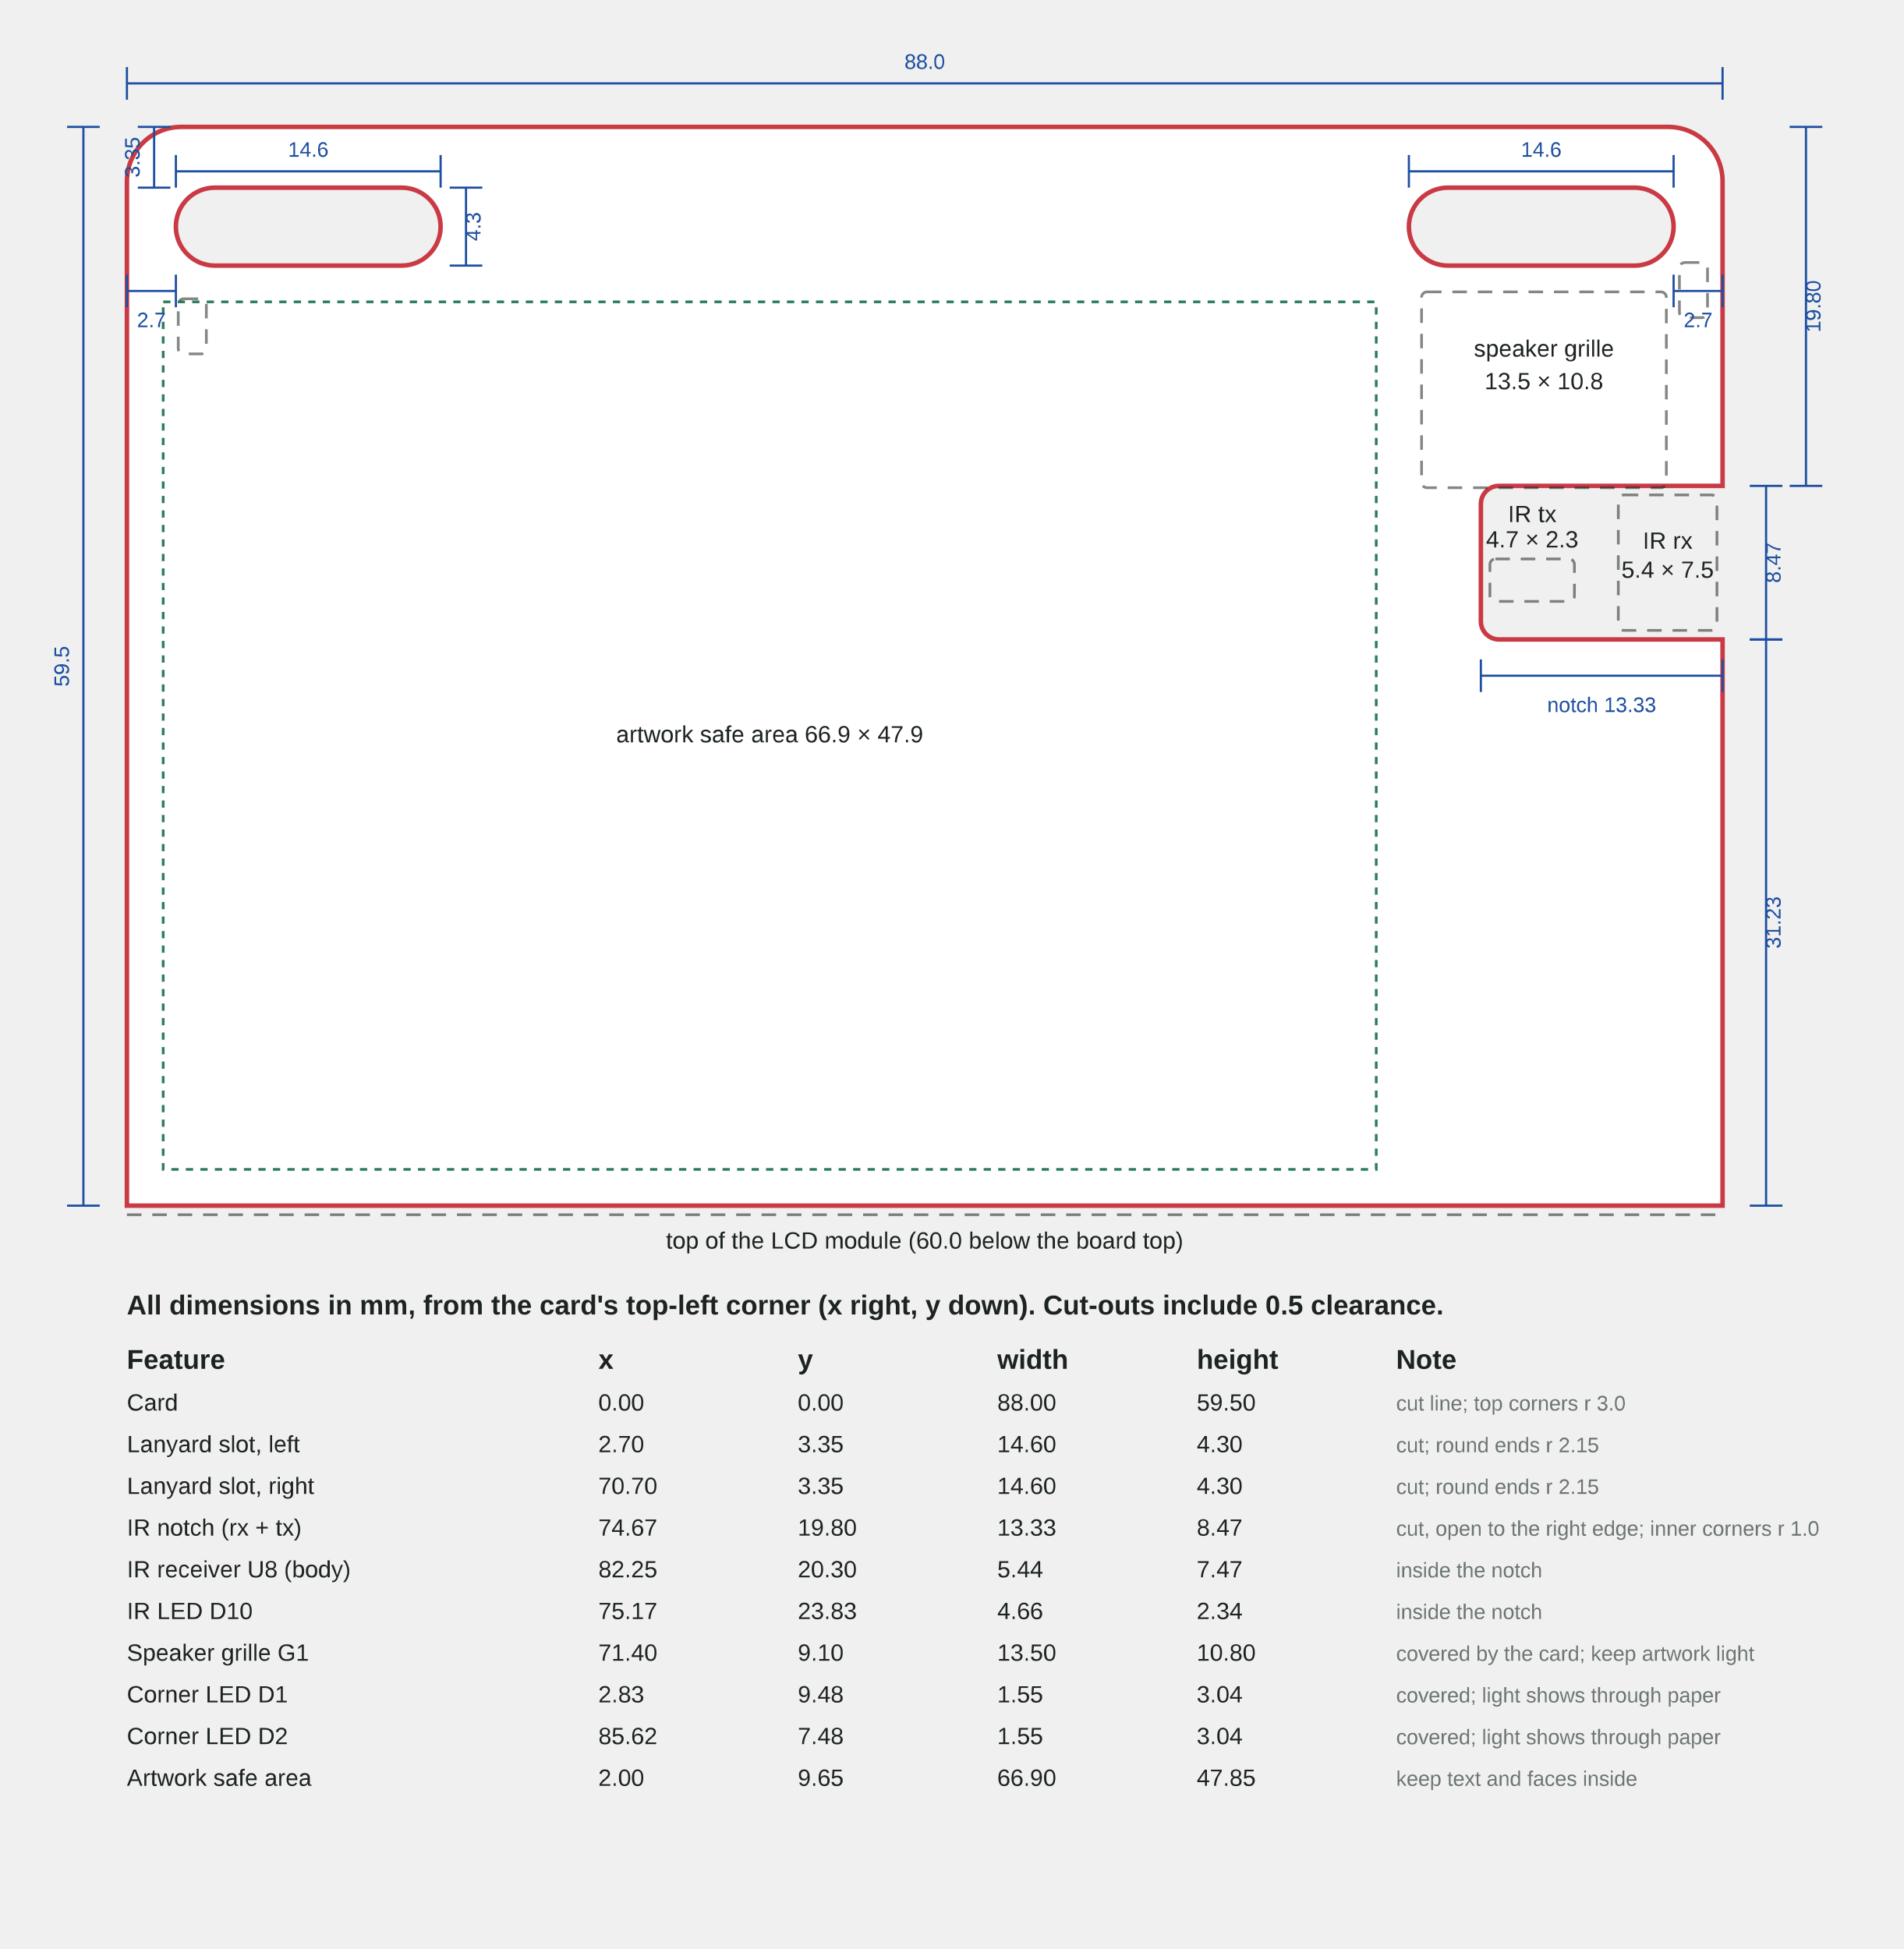
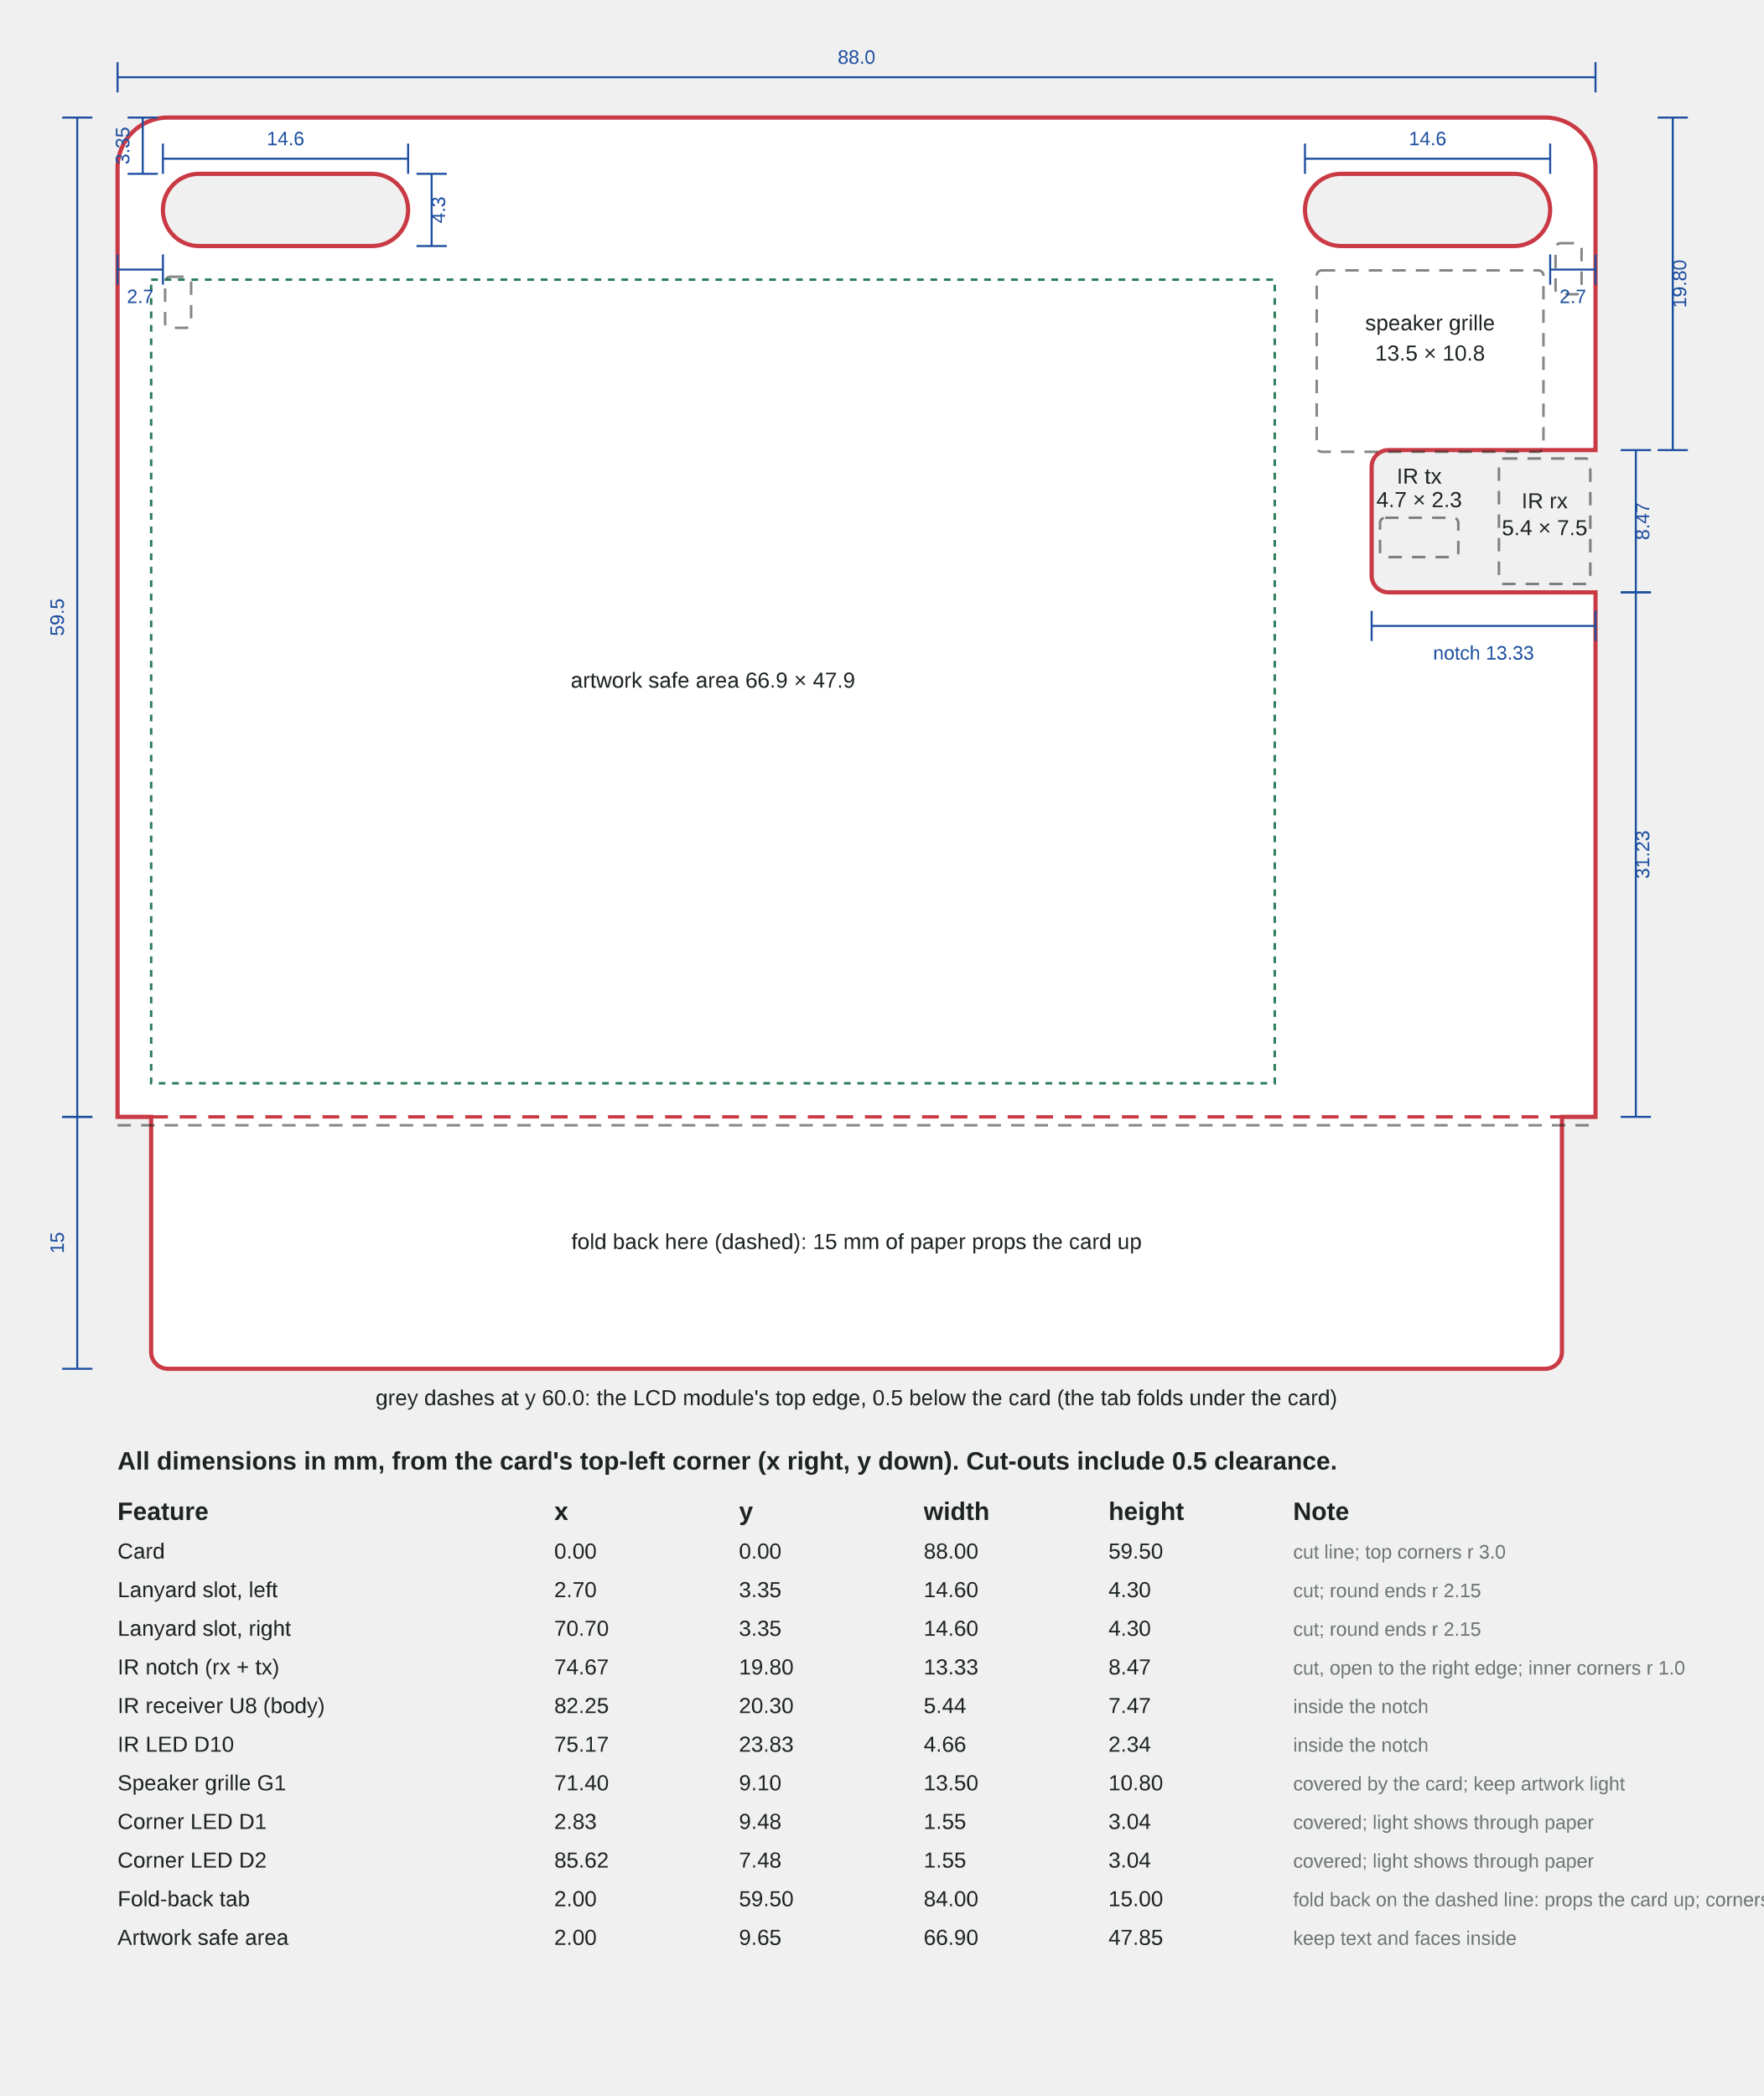
- <svg xmlns="http://www.w3.org/2000/svg" width="105.0mm" height="107.5mm" viewBox="-7 -7 105.0 107.5">
+ <svg xmlns="http://www.w3.org/2000/svg" width="105.0mm" height="124.8mm" viewBox="-7 -7 105.0 124.8">
  <style>
    .cut   { fill: #ffffff; stroke: #c93a45; stroke-width: 0.25; }
+     .fold  { stroke: #c93a45; stroke-width: 0.2; stroke-dasharray: 1 0.7; }
    .guide { fill: none; stroke: #1d2420; stroke-width: 0.15; stroke-dasharray: 0.8 0.6; opacity: 0.55; }
    .safe  { fill: none; stroke: #2e7d5b; stroke-width: 0.15; stroke-dasharray: 0.4 0.4; }
    .lab   { font: 1.3px Arial, sans-serif; fill: #1d2420; text-anchor: middle; dominant-baseline: middle; }
    .dl line { stroke: #1d4fa0; stroke-width: 0.12; }
    .dt    { font: 1.15px Arial, sans-serif; fill: #1d4fa0; text-anchor: middle; }
    .th    { font: bold 1.5px Arial, sans-serif; fill: #1d2420; }
    .td    { font: 1.3px Arial, sans-serif; fill: #1d2420; }
    .tn    { font: 1.15px Arial, sans-serif; fill: #6b756f; }
    </style>
-   <path class="cut" fill-rule="evenodd" d="M3.0,0 H85.0 A3.0,3.0 0 0 1 88.0,3.0 V19.800 H75.670 A1.0,1.0 0 0 0 74.670,20.800 V27.270 A1.0,1.0 0 0 0 75.670,28.270 H88.0 V59.5 H0 V3.0 A3.0,3.0 0 0 1 3.0,0 Z M4.850,3.350 H15.150 A2.150,2.150 0 0 1 15.150,7.650 H4.850 A2.150,2.150 0 0 1 4.850,3.350 Z M72.850,3.350 H83.150 A2.150,2.150 0 0 1 83.150,7.650 H72.850 A2.150,2.150 0 0 1 72.850,3.350 Z" />
+   <path class="cut" fill-rule="evenodd" d="M3.0,0 H85.0 A3.0,3.0 0 0 1 88.0,3.0 V19.800 H75.670 A1.0,1.0 0 0 0 74.670,20.800 V27.270 A1.0,1.0 0 0 0 75.670,28.270 H88.0 V59.5 H86.0 V73.5 A1.0,1.0 0 0 1 85.0,74.5 H3.0 A1.0,1.0 0 0 1 2.0,73.5 V59.5 H0 V3.0 A3.0,3.0 0 0 1 3.0,0 Z M4.850,3.350 H15.150 A2.150,2.150 0 0 1 15.150,7.650 H4.850 A2.150,2.150 0 0 1 4.850,3.350 Z M72.850,3.350 H83.150 A2.150,2.150 0 0 1 83.150,7.650 H72.850 A2.150,2.150 0 0 1 72.850,3.350 Z" />
+   <line class="fold" x1="2.0" y1="59.5" x2="86.0" y2="59.5" />
  <rect class="safe" x="2.00" y="9.65" width="66.90" height="47.85" />
  <rect class="guide" x="82.250" y="20.300" width="5.440" height="7.470" rx="0.3" />
  <rect class="guide" x="75.170" y="23.830" width="4.660" height="2.340" rx="0.3" />
  <rect class="guide" x="71.400" y="9.100" width="13.500" height="10.800" rx="0.3" />
  <rect class="guide" x="2.830" y="9.480" width="1.550" height="3.040" rx="0.3" />
  <rect class="guide" x="85.620" y="7.480" width="1.550" height="3.040" rx="0.3" />
  <text class="lab" x="78.15" y="12.30">speaker grille</text>
  <text class="lab" x="78.15" y="14.10">13.5 × 10.8</text>
  <text class="lab" x="84.97" y="22.90">IR rx</text>
  <text class="lab" x="84.97" y="24.50">5.4 × 7.5</text>
  <text class="lab" x="77.50" y="21.43">IR tx</text>
  <text class="lab" x="77.50" y="22.83">4.7 × 2.3</text>
  <text class="lab" x="35.45" y="33.58">artwork safe area  66.9 × 47.9</text>
  <g class="dl">
    <line x1="0.000" y1="-2.400" x2="88.000" y2="-2.400" />
    <line x1="0.000" y1="-3.300" x2="0.000" y2="-1.500" />
    <line x1="88.000" y1="-3.300" x2="88.000" y2="-1.500" />
  </g>
  <text class="dt" x="44.000" y="-3.200">88.0</text>
  <g class="dl">
    <line x1="-2.400" y1="0.000" x2="-2.400" y2="59.500" />
    <line x1="-3.300" y1="0.000" x2="-1.500" y2="0.000" />
    <line x1="-3.300" y1="59.500" x2="-1.500" y2="59.500" />
  </g>
  <text class="dt" x="-3.200" y="29.750" transform="rotate(-90 -3.200 29.750)">59.5</text>
  <g class="dl">
    <line x1="2.700" y1="2.450" x2="17.300" y2="2.450" />
    <line x1="2.700" y1="1.550" x2="2.700" y2="3.350" />
    <line x1="17.300" y1="1.550" x2="17.300" y2="3.350" />
  </g>
  <text class="dt" x="10.000" y="1.650">14.6</text>
  <g class="dl">
    <line x1="0.000" y1="9.050" x2="2.700" y2="9.050" />
    <line x1="0.000" y1="8.150" x2="0.000" y2="9.950" />
    <line x1="2.700" y1="8.150" x2="2.700" y2="9.950" />
  </g>
  <text class="dt" x="1.350" y="11.050">2.7</text>
  <g class="dl">
    <line x1="70.700" y1="2.450" x2="85.300" y2="2.450" />
    <line x1="70.700" y1="1.550" x2="70.700" y2="3.350" />
    <line x1="85.300" y1="1.550" x2="85.300" y2="3.350" />
  </g>
  <text class="dt" x="78.000" y="1.650">14.6</text>
  <g class="dl">
    <line x1="85.300" y1="9.050" x2="88.000" y2="9.050" />
    <line x1="85.300" y1="8.150" x2="85.300" y2="9.950" />
    <line x1="88.000" y1="8.150" x2="88.000" y2="9.950" />
  </g>
  <text class="dt" x="86.650" y="11.050">2.7</text>
  <g class="dl">
    <line x1="1.500" y1="0.000" x2="1.500" y2="3.350" />
    <line x1="0.600" y1="0.000" x2="2.400" y2="0.000" />
    <line x1="0.600" y1="3.350" x2="2.400" y2="3.350" />
  </g>
  <text class="dt" x="0.700" y="1.675" transform="rotate(-90 0.700 1.675)">3.35</text>
  <g class="dl">
    <line x1="18.700" y1="3.350" x2="18.700" y2="7.650" />
    <line x1="17.800" y1="3.350" x2="19.600" y2="3.350" />
    <line x1="17.800" y1="7.650" x2="19.600" y2="7.650" />
  </g>
  <text class="dt" x="19.500" y="5.500" transform="rotate(-90 19.500 5.500)">4.3</text>
  <g class="dl">
    <line x1="74.670" y1="30.270" x2="88.000" y2="30.270" />
    <line x1="74.670" y1="29.370" x2="74.670" y2="31.170" />
    <line x1="88.000" y1="29.370" x2="88.000" y2="31.170" />
  </g>
  <text class="dt" x="81.335" y="32.270">notch 13.33</text>
  <g class="dl">
    <line x1="90.400" y1="19.800" x2="90.400" y2="28.270" />
    <line x1="89.500" y1="19.800" x2="91.300" y2="19.800" />
    <line x1="89.500" y1="28.270" x2="91.300" y2="28.270" />
  </g>
  <text class="dt" x="91.200" y="24.035" transform="rotate(-90 91.200 24.035)">8.47</text>
  <g class="dl">
    <line x1="92.600" y1="0.000" x2="92.600" y2="19.800" />
    <line x1="91.700" y1="0.000" x2="93.500" y2="0.000" />
    <line x1="91.700" y1="19.800" x2="93.500" y2="19.800" />
  </g>
  <text class="dt" x="93.400" y="9.900" transform="rotate(-90 93.400 9.900)">19.80</text>
  <g class="dl">
    <line x1="90.400" y1="28.270" x2="90.400" y2="59.500" />
    <line x1="89.500" y1="28.270" x2="91.300" y2="28.270" />
    <line x1="89.500" y1="59.500" x2="91.300" y2="59.500" />
  </g>
  <text class="dt" x="91.200" y="43.885" transform="rotate(-90 91.200 43.885)">31.23</text>
+   <text class="lab" x="44.0" y="67.0">fold back here (dashed): 15 mm of paper props the card up</text>
+   <g class="dl">
+     <line x1="-2.400" y1="59.500" x2="-2.400" y2="74.500" />
+     <line x1="-3.300" y1="59.500" x2="-1.500" y2="59.500" />
+     <line x1="-3.300" y1="74.500" x2="-1.500" y2="74.500" />
+   </g>
+   <text class="dt" x="-3.200" y="67.000" transform="rotate(-90 -3.200 67.000)">15</text>
  <line class="guide" x1="0" y1="60.0" x2="88.0" y2="60.0" />
-   <text class="lab" x="44.0" y="61.5">top of the LCD module (60.0 below the board top)</text>
-   <text class="th" x="0" y="65.5">All dimensions in mm, from the card's top-left corner (x right, y down). Cut-outs include 0.5 clearance.</text>
-   <text class="th" x="0" y="68.5">Feature</text>
-   <text class="th" x="26" y="68.5">x</text>
-   <text class="th" x="37" y="68.5">y</text>
-   <text class="th" x="48" y="68.5">width</text>
-   <text class="th" x="59" y="68.5">height</text>
-   <text class="th" x="70" y="68.5">Note</text>
-   <text class="td" x="0" y="70.8">Card</text>
-   <text class="td" x="26" y="70.8">0.00</text>
-   <text class="td" x="37" y="70.8">0.00</text>
-   <text class="td" x="48" y="70.8">88.00</text>
-   <text class="td" x="59" y="70.8">59.50</text>
-   <text class="tn" x="70" y="70.8">cut line; top corners r 3.0</text>
-   <text class="td" x="0" y="73.1">Lanyard slot, left</text>
-   <text class="td" x="26" y="73.1">2.70</text>
-   <text class="td" x="37" y="73.1">3.35</text>
-   <text class="td" x="48" y="73.1">14.60</text>
-   <text class="td" x="59" y="73.1">4.30</text>
-   <text class="tn" x="70" y="73.1">cut; round ends r 2.15</text>
-   <text class="td" x="0" y="75.4">Lanyard slot, right</text>
-   <text class="td" x="26" y="75.4">70.70</text>
-   <text class="td" x="37" y="75.4">3.35</text>
-   <text class="td" x="48" y="75.4">14.60</text>
-   <text class="td" x="59" y="75.4">4.30</text>
-   <text class="tn" x="70" y="75.4">cut; round ends r 2.15</text>
-   <text class="td" x="0" y="77.7">IR notch (rx + tx)</text>
-   <text class="td" x="26" y="77.7">74.67</text>
-   <text class="td" x="37" y="77.7">19.80</text>
-   <text class="td" x="48" y="77.7">13.33</text>
-   <text class="td" x="59" y="77.7">8.47</text>
-   <text class="tn" x="70" y="77.7">cut, open to the right edge; inner corners r 1.0</text>
-   <text class="td" x="0" y="80">IR receiver U8 (body)</text>
-   <text class="td" x="26" y="80">82.25</text>
-   <text class="td" x="37" y="80">20.30</text>
-   <text class="td" x="48" y="80">5.44</text>
-   <text class="td" x="59" y="80">7.47</text>
-   <text class="tn" x="70" y="80">inside the notch</text>
-   <text class="td" x="0" y="82.3">IR LED D10</text>
-   <text class="td" x="26" y="82.3">75.17</text>
-   <text class="td" x="37" y="82.3">23.83</text>
-   <text class="td" x="48" y="82.3">4.66</text>
-   <text class="td" x="59" y="82.3">2.34</text>
-   <text class="tn" x="70" y="82.3">inside the notch</text>
-   <text class="td" x="0" y="84.6">Speaker grille G1</text>
-   <text class="td" x="26" y="84.6">71.40</text>
-   <text class="td" x="37" y="84.6">9.10</text>
-   <text class="td" x="48" y="84.6">13.50</text>
-   <text class="td" x="59" y="84.6">10.80</text>
-   <text class="tn" x="70" y="84.6">covered by the card; keep artwork light</text>
-   <text class="td" x="0" y="86.9">Corner LED D1</text>
-   <text class="td" x="26" y="86.9">2.83</text>
-   <text class="td" x="37" y="86.9">9.48</text>
-   <text class="td" x="48" y="86.9">1.55</text>
-   <text class="td" x="59" y="86.9">3.04</text>
-   <text class="tn" x="70" y="86.9">covered; light shows through paper</text>
-   <text class="td" x="0" y="89.2">Corner LED D2</text>
-   <text class="td" x="26" y="89.2">85.62</text>
-   <text class="td" x="37" y="89.2">7.48</text>
-   <text class="td" x="48" y="89.2">1.55</text>
-   <text class="td" x="59" y="89.2">3.04</text>
-   <text class="tn" x="70" y="89.2">covered; light shows through paper</text>
-   <text class="td" x="0" y="91.5">Artwork safe area</text>
-   <text class="td" x="26" y="91.5">2.00</text>
-   <text class="td" x="37" y="91.5">9.65</text>
-   <text class="td" x="48" y="91.5">66.90</text>
-   <text class="td" x="59" y="91.5">47.85</text>
-   <text class="tn" x="70" y="91.5">keep text and faces inside</text>
+   <text class="lab" x="44.0" y="76.3">grey dashes at y 60.0: the LCD module's top edge, 0.5 below the card (the tab folds under the card)</text>
+   <text class="th" x="0" y="80.5">All dimensions in mm, from the card's top-left corner (x right, y down). Cut-outs include 0.5 clearance.</text>
+   <text class="th" x="0" y="83.5">Feature</text>
+   <text class="th" x="26" y="83.5">x</text>
+   <text class="th" x="37" y="83.5">y</text>
+   <text class="th" x="48" y="83.5">width</text>
+   <text class="th" x="59" y="83.5">height</text>
+   <text class="th" x="70" y="83.5">Note</text>
+   <text class="td" x="0" y="85.8">Card</text>
+   <text class="td" x="26" y="85.8">0.00</text>
+   <text class="td" x="37" y="85.8">0.00</text>
+   <text class="td" x="48" y="85.8">88.00</text>
+   <text class="td" x="59" y="85.8">59.50</text>
+   <text class="tn" x="70" y="85.8">cut line; top corners r 3.0</text>
+   <text class="td" x="0" y="88.1">Lanyard slot, left</text>
+   <text class="td" x="26" y="88.1">2.70</text>
+   <text class="td" x="37" y="88.1">3.35</text>
+   <text class="td" x="48" y="88.1">14.60</text>
+   <text class="td" x="59" y="88.1">4.30</text>
+   <text class="tn" x="70" y="88.1">cut; round ends r 2.15</text>
+   <text class="td" x="0" y="90.4">Lanyard slot, right</text>
+   <text class="td" x="26" y="90.4">70.70</text>
+   <text class="td" x="37" y="90.4">3.35</text>
+   <text class="td" x="48" y="90.4">14.60</text>
+   <text class="td" x="59" y="90.4">4.30</text>
+   <text class="tn" x="70" y="90.4">cut; round ends r 2.15</text>
+   <text class="td" x="0" y="92.7">IR notch (rx + tx)</text>
+   <text class="td" x="26" y="92.7">74.67</text>
+   <text class="td" x="37" y="92.7">19.80</text>
+   <text class="td" x="48" y="92.7">13.33</text>
+   <text class="td" x="59" y="92.7">8.47</text>
+   <text class="tn" x="70" y="92.7">cut, open to the right edge; inner corners r 1.0</text>
+   <text class="td" x="0" y="95">IR receiver U8 (body)</text>
+   <text class="td" x="26" y="95">82.25</text>
+   <text class="td" x="37" y="95">20.30</text>
+   <text class="td" x="48" y="95">5.44</text>
+   <text class="td" x="59" y="95">7.47</text>
+   <text class="tn" x="70" y="95">inside the notch</text>
+   <text class="td" x="0" y="97.3">IR LED D10</text>
+   <text class="td" x="26" y="97.3">75.17</text>
+   <text class="td" x="37" y="97.3">23.83</text>
+   <text class="td" x="48" y="97.3">4.66</text>
+   <text class="td" x="59" y="97.3">2.34</text>
+   <text class="tn" x="70" y="97.3">inside the notch</text>
+   <text class="td" x="0" y="99.6">Speaker grille G1</text>
+   <text class="td" x="26" y="99.6">71.40</text>
+   <text class="td" x="37" y="99.6">9.10</text>
+   <text class="td" x="48" y="99.6">13.50</text>
+   <text class="td" x="59" y="99.6">10.80</text>
+   <text class="tn" x="70" y="99.6">covered by the card; keep artwork light</text>
+   <text class="td" x="0" y="101.9">Corner LED D1</text>
+   <text class="td" x="26" y="101.9">2.83</text>
+   <text class="td" x="37" y="101.9">9.48</text>
+   <text class="td" x="48" y="101.9">1.55</text>
+   <text class="td" x="59" y="101.9">3.04</text>
+   <text class="tn" x="70" y="101.9">covered; light shows through paper</text>
+   <text class="td" x="0" y="104.2">Corner LED D2</text>
+   <text class="td" x="26" y="104.2">85.62</text>
+   <text class="td" x="37" y="104.2">7.48</text>
+   <text class="td" x="48" y="104.2">1.55</text>
+   <text class="td" x="59" y="104.2">3.04</text>
+   <text class="tn" x="70" y="104.2">covered; light shows through paper</text>
+   <text class="td" x="0" y="106.5">Fold-back tab</text>
+   <text class="td" x="26" y="106.5">2.00</text>
+   <text class="td" x="37" y="106.5">59.50</text>
+   <text class="td" x="48" y="106.5">84.00</text>
+   <text class="td" x="59" y="106.5">15.00</text>
+   <text class="tn" x="70" y="106.5">fold back on the dashed line: props the card up; corners r 1</text>
+   <text class="td" x="0" y="108.8">Artwork safe area</text>
+   <text class="td" x="26" y="108.8">2.00</text>
+   <text class="td" x="37" y="108.8">9.65</text>
+   <text class="td" x="48" y="108.8">66.90</text>
+   <text class="td" x="59" y="108.8">47.85</text>
+   <text class="tn" x="70" y="108.8">keep text and faces inside</text>
</svg>
